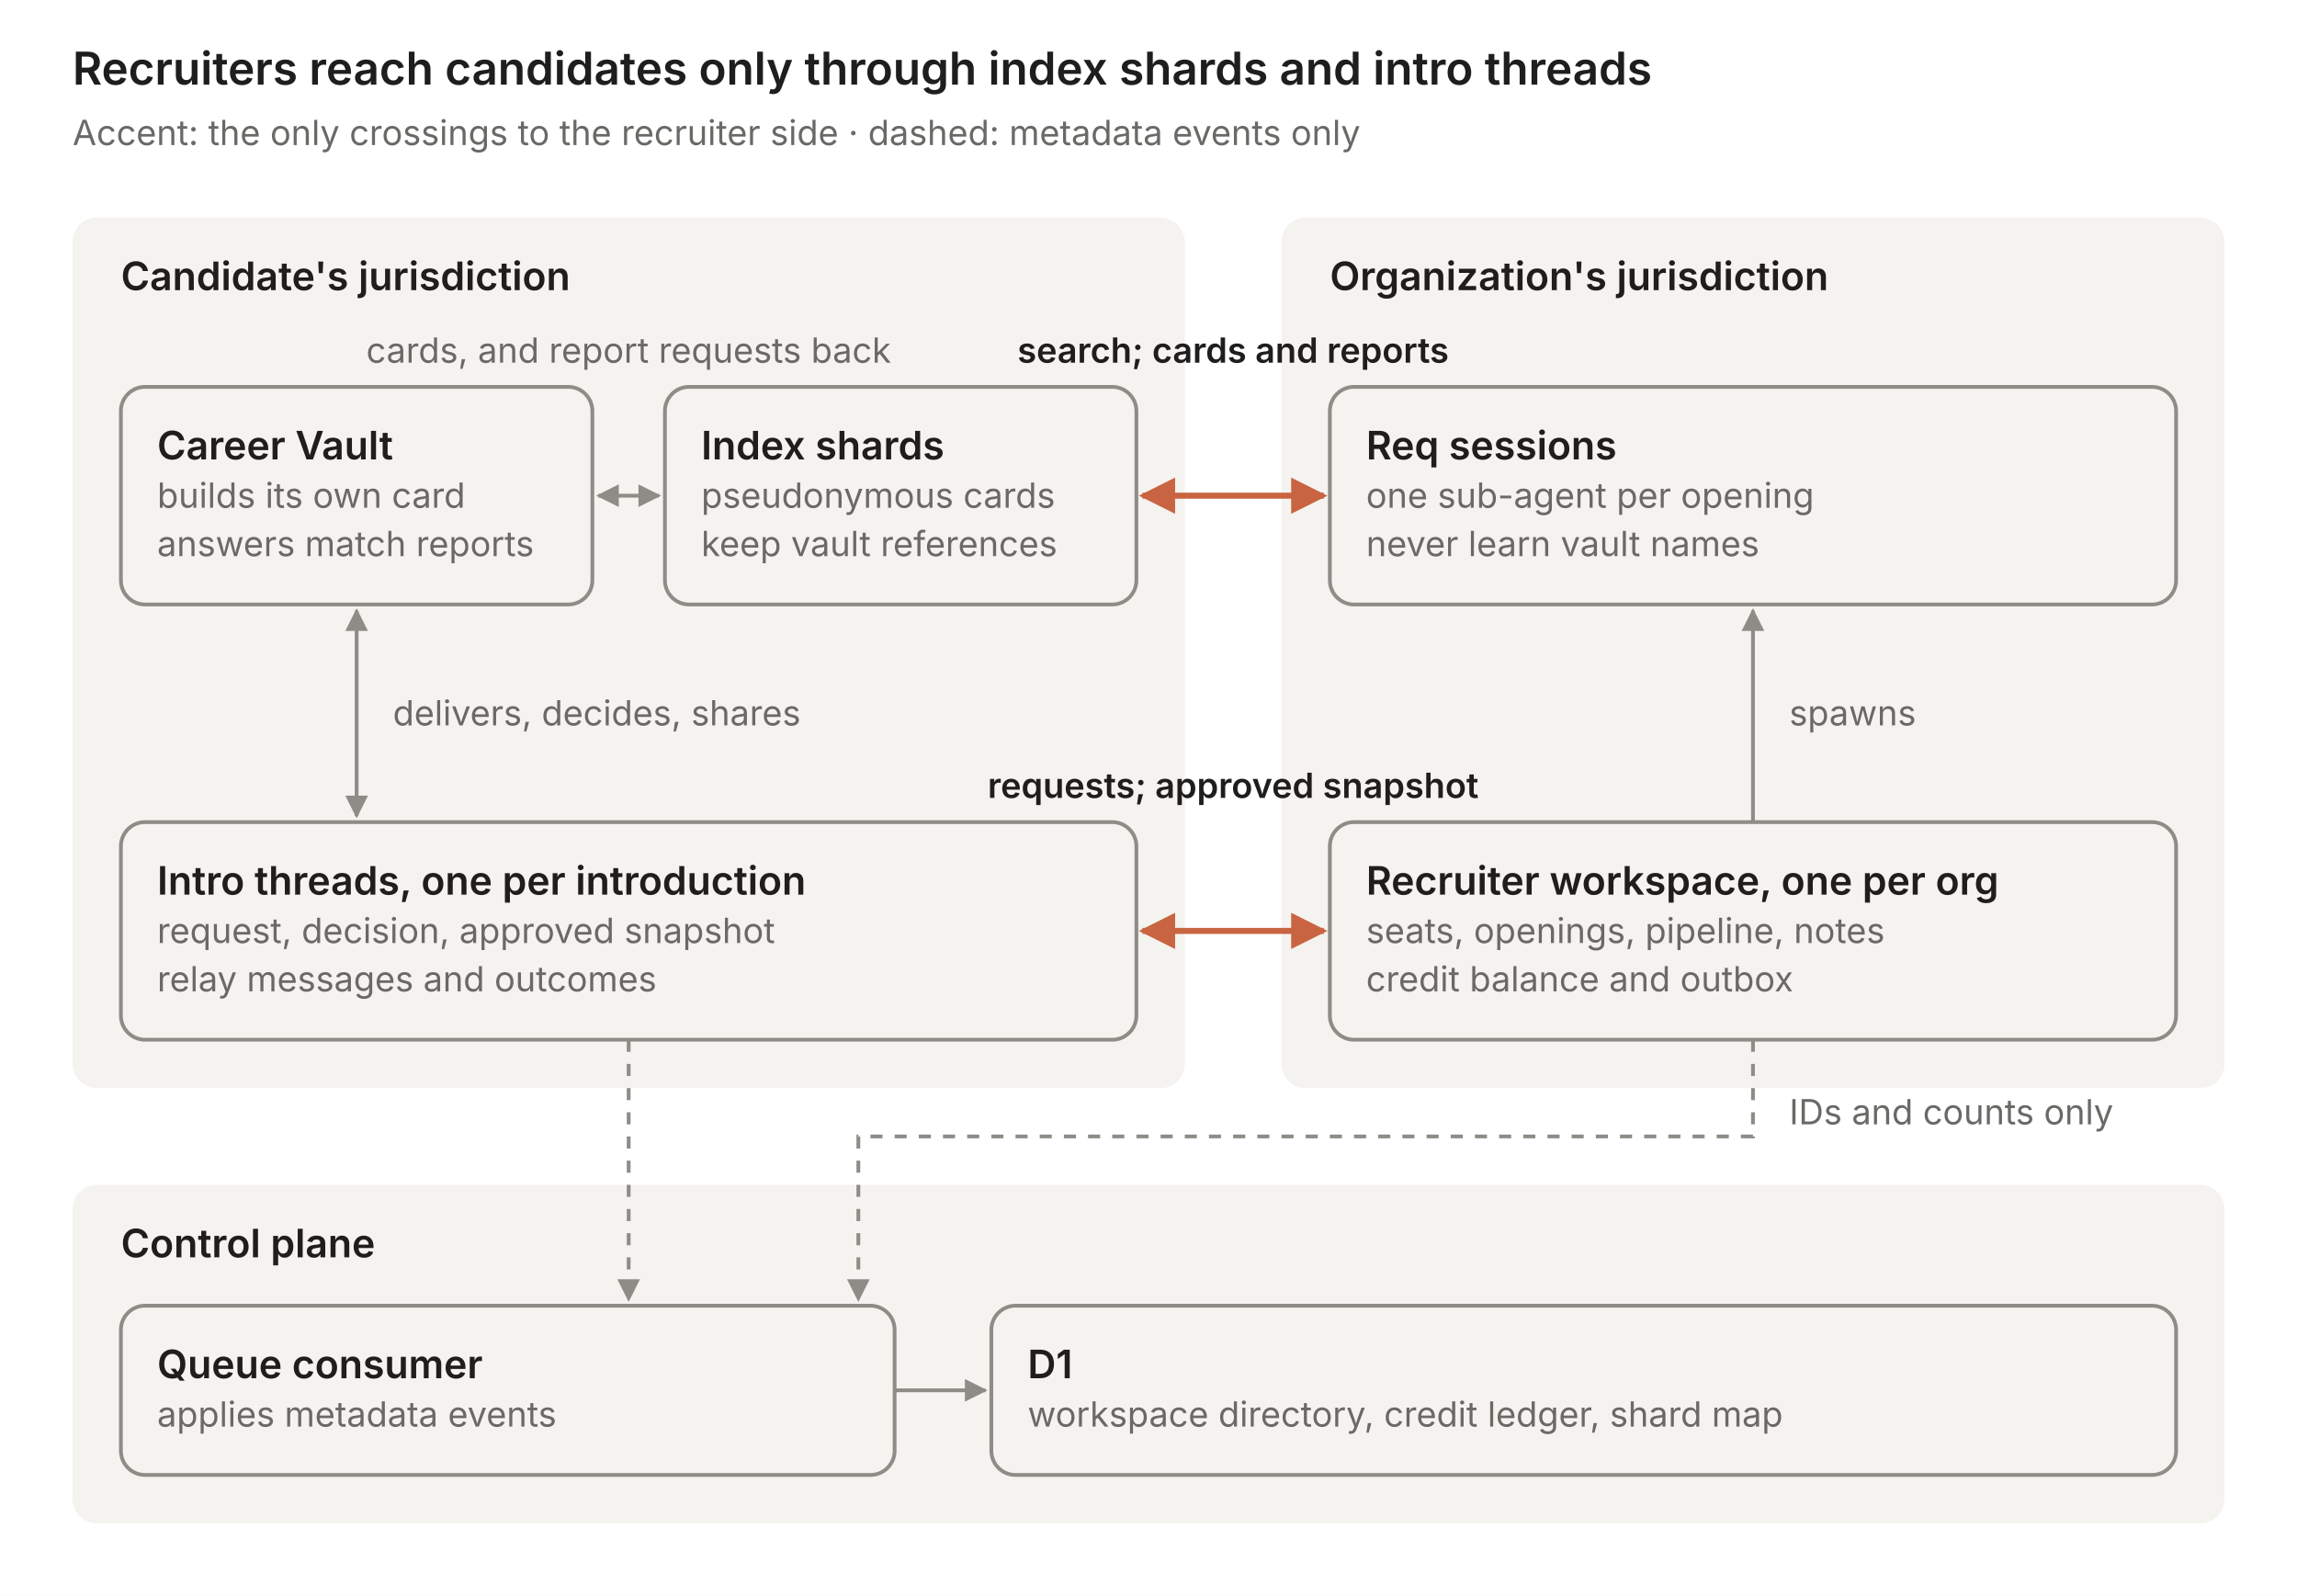
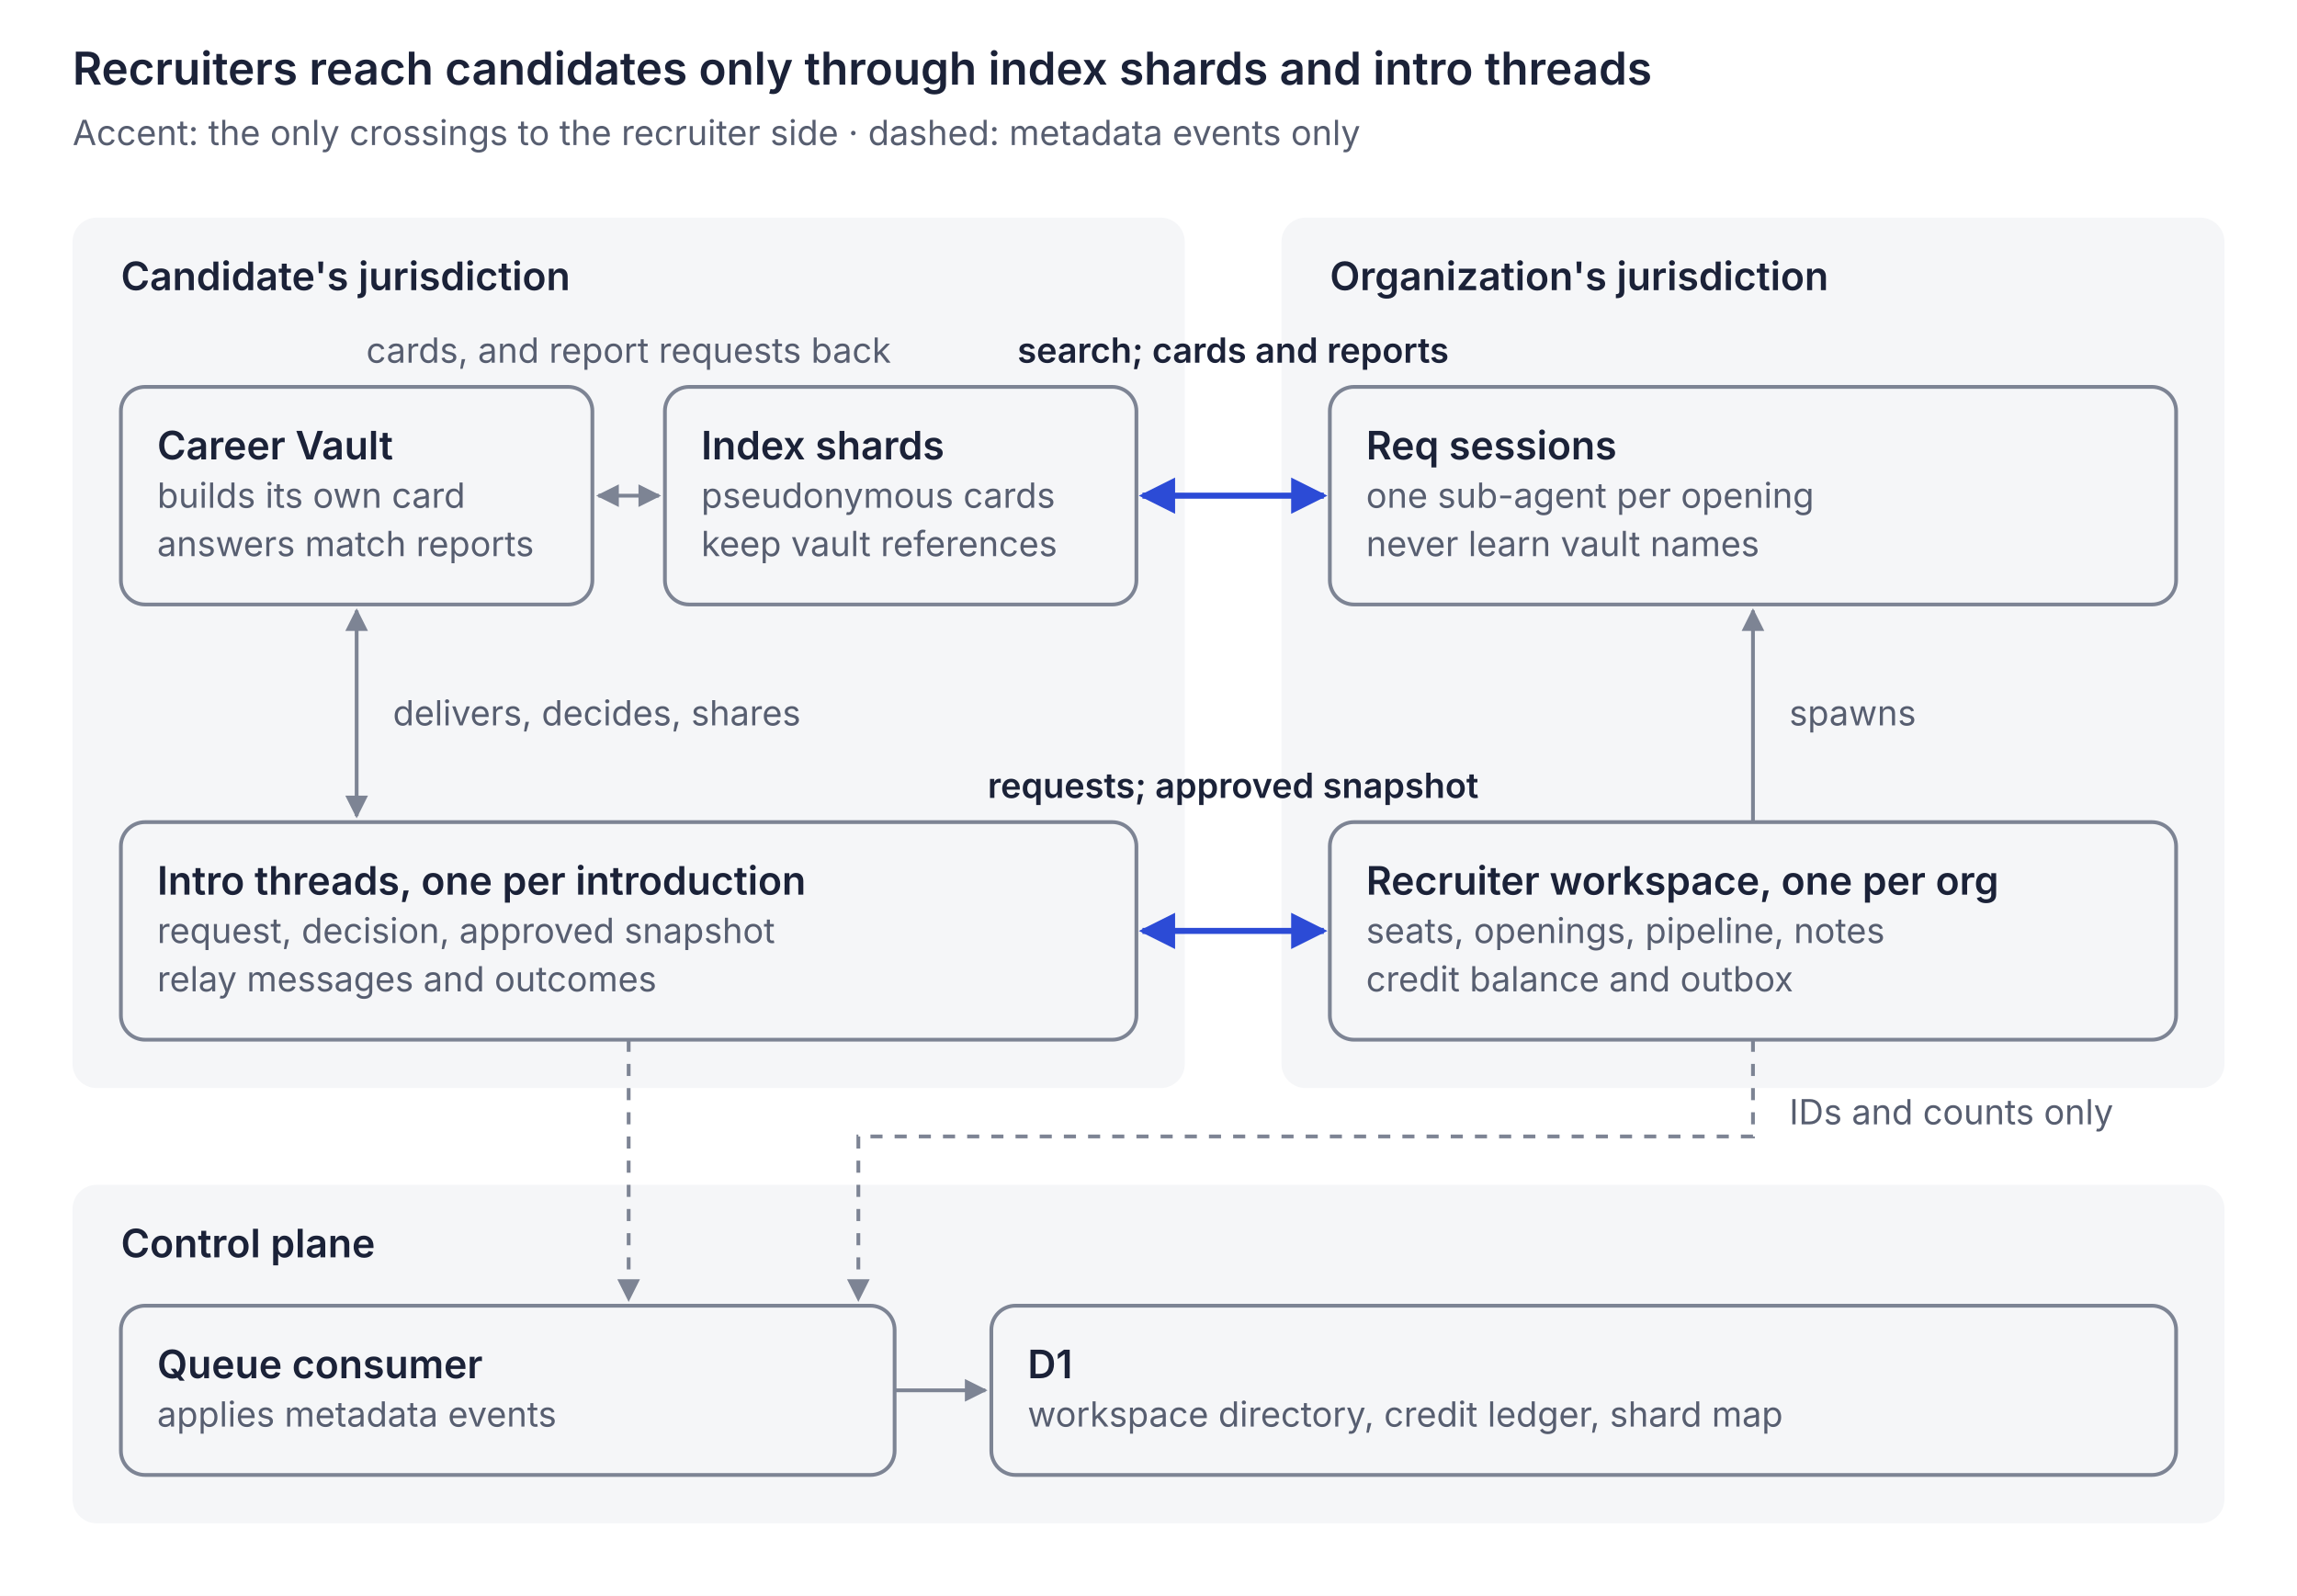
- <svg xmlns="http://www.w3.org/2000/svg" viewBox="0 0 760 528" role="img" aria-label="Recruiters reach candidates only through index shards and intro threads" font-size="13" font-family="Inter, -apple-system, 'Segoe UI', Helvetica, Arial, sans-serif">
+ <svg xmlns="http://www.w3.org/2000/svg" viewBox="0 0 760 528" role="img" aria-label="Recruiters reach candidates only through index shards and intro threads" font-size="13" font-family="'Schibsted Grotesk', Inter, -apple-system, 'Segoe UI', Helvetica, Arial, sans-serif">
  <defs>
    <marker id="mkt-arrow" viewBox="0 0 10 10" refX="9" refY="5" markerWidth="6" markerHeight="6" orient="auto-start-reverse">
-       <path d="M0 0L10 5L0 10z" fill="#8f8c87" />
+       <path d="M0 0L10 5L0 10z" fill="#7d8494" />
    </marker>
    <marker id="mkt-accent-arrow" viewBox="0 0 10 10" refX="9" refY="5" markerWidth="6" markerHeight="6" orient="auto-start-reverse">
-       <path d="M0 0L10 5L0 10z" fill="#c96442" />
+       <path d="M0 0L10 5L0 10z" fill="#2c4bd6" />
    </marker>
  </defs>
  <rect x="0" y="0" width="760" height="528" fill="#ffffff" />
-   <text x="24" y="28" font-size="15" font-weight="600" fill="#1f1e1d">Recruiters reach candidates only through index shards and intro threads</text>
-   <text x="24" y="48" font-size="11.5" fill="#6b6966">Accent: the only crossings to the recruiter side · dashed: metadata events only</text>
+   <text x="24" y="28" font-size="15" font-weight="600" fill="#1b2238">Recruiters reach candidates only through index shards and intro threads</text>
+   <text x="24" y="48" font-size="11.5" fill="#575e70">Accent: the only crossings to the recruiter side · dashed: metadata events only</text>
  <g>
-     <rect x="24" y="72" width="368" height="288" rx="8" fill="#f5f3ef" />
-     <text x="40" y="96" font-weight="600" fill="#1f1e1d">Candidate's jurisdiction</text>
+     <rect x="24" y="72" width="368" height="288" rx="8" fill="#f5f6f8" />
+     <text x="40" y="96" font-weight="600" fill="#1b2238">Candidate's jurisdiction</text>
  </g>
  <g>
-     <rect x="424" y="72" width="312" height="288" rx="8" fill="#f5f3ef" />
-     <text x="440" y="96" font-weight="600" fill="#1f1e1d">Organization's jurisdiction</text>
+     <rect x="424" y="72" width="312" height="288" rx="8" fill="#f5f6f8" />
+     <text x="440" y="96" font-weight="600" fill="#1b2238">Organization's jurisdiction</text>
  </g>
  <g>
-     <rect x="24" y="392" width="712" height="112" rx="8" fill="#f5f3ef" />
-     <text x="40" y="416" font-weight="600" fill="#1f1e1d">Control plane</text>
+     <rect x="24" y="392" width="712" height="112" rx="8" fill="#f5f6f8" />
+     <text x="40" y="416" font-weight="600" fill="#1b2238">Control plane</text>
  </g>
-   <g fill="none" stroke="#8f8c87" stroke-width="1.25">
+   <g fill="none" stroke="#7d8494" stroke-width="1.25">
    <path d="M198 164H218" marker-start="url(#mkt-arrow)" marker-end="url(#mkt-arrow)" />
    <path d="M118 202V270" marker-start="url(#mkt-arrow)" marker-end="url(#mkt-arrow)" />
    <path d="M580 272V202" marker-end="url(#mkt-arrow)" />
    <path d="M296 460H326" marker-end="url(#mkt-arrow)" />
  </g>
-   <g fill="none" stroke="#8f8c87" stroke-width="1.25" stroke-dasharray="4 4">
+   <g fill="none" stroke="#7d8494" stroke-width="1.25" stroke-dasharray="4 4">
    <path d="M208 344V430" marker-end="url(#mkt-arrow)" />
    <path d="M580 344V376H284V430" marker-end="url(#mkt-arrow)" />
  </g>
-   <g fill="none" stroke="#c96442" stroke-width="2">
+   <g fill="none" stroke="#2c4bd6" stroke-width="2">
    <path d="M378 164H438" marker-start="url(#mkt-accent-arrow)" marker-end="url(#mkt-accent-arrow)" />
    <path d="M378 308H438" marker-start="url(#mkt-accent-arrow)" marker-end="url(#mkt-accent-arrow)" />
  </g>
  <g>
-     <rect x="40" y="128" width="156" height="72" rx="8" fill="none" stroke="#8f8c87" stroke-width="1.25" />
-     <text x="52" y="152" font-weight="600" fill="#1f1e1d">Career Vault</text>
-     <text x="52" y="168" font-size="11.5" fill="#6b6966">builds its own card</text>
-     <text x="52" y="184" font-size="11.5" fill="#6b6966">answers match reports</text>
+     <rect x="40" y="128" width="156" height="72" rx="8" fill="none" stroke="#7d8494" stroke-width="1.25" />
+     <text x="52" y="152" font-weight="600" fill="#1b2238">Career Vault</text>
+     <text x="52" y="168" font-size="11.5" fill="#575e70">builds its own card</text>
+     <text x="52" y="184" font-size="11.5" fill="#575e70">answers match reports</text>
  </g>
  <g>
-     <rect x="220" y="128" width="156" height="72" rx="8" fill="none" stroke="#8f8c87" stroke-width="1.25" />
-     <text x="232" y="152" font-weight="600" fill="#1f1e1d">Index shards</text>
-     <text x="232" y="168" font-size="11.5" fill="#6b6966">pseudonymous cards</text>
-     <text x="232" y="184" font-size="11.5" fill="#6b6966">keep vault references</text>
+     <rect x="220" y="128" width="156" height="72" rx="8" fill="none" stroke="#7d8494" stroke-width="1.25" />
+     <text x="232" y="152" font-weight="600" fill="#1b2238">Index shards</text>
+     <text x="232" y="168" font-size="11.5" fill="#575e70">pseudonymous cards</text>
+     <text x="232" y="184" font-size="11.5" fill="#575e70">keep vault references</text>
  </g>
  <g>
-     <rect x="440" y="128" width="280" height="72" rx="8" fill="none" stroke="#8f8c87" stroke-width="1.25" />
-     <text x="452" y="152" font-weight="600" fill="#1f1e1d">Req sessions</text>
-     <text x="452" y="168" font-size="11.5" fill="#6b6966">one sub-agent per opening</text>
-     <text x="452" y="184" font-size="11.5" fill="#6b6966">never learn vault names</text>
+     <rect x="440" y="128" width="280" height="72" rx="8" fill="none" stroke="#7d8494" stroke-width="1.25" />
+     <text x="452" y="152" font-weight="600" fill="#1b2238">Req sessions</text>
+     <text x="452" y="168" font-size="11.5" fill="#575e70">one sub-agent per opening</text>
+     <text x="452" y="184" font-size="11.5" fill="#575e70">never learn vault names</text>
  </g>
  <g>
-     <rect x="40" y="272" width="336" height="72" rx="8" fill="none" stroke="#8f8c87" stroke-width="1.25" />
-     <text x="52" y="296" font-weight="600" fill="#1f1e1d">Intro threads, one per introduction</text>
-     <text x="52" y="312" font-size="11.5" fill="#6b6966">request, decision, approved snapshot</text>
-     <text x="52" y="328" font-size="11.5" fill="#6b6966">relay messages and outcomes</text>
+     <rect x="40" y="272" width="336" height="72" rx="8" fill="none" stroke="#7d8494" stroke-width="1.25" />
+     <text x="52" y="296" font-weight="600" fill="#1b2238">Intro threads, one per introduction</text>
+     <text x="52" y="312" font-size="11.5" fill="#575e70">request, decision, approved snapshot</text>
+     <text x="52" y="328" font-size="11.5" fill="#575e70">relay messages and outcomes</text>
  </g>
  <g>
-     <rect x="440" y="272" width="280" height="72" rx="8" fill="none" stroke="#8f8c87" stroke-width="1.25" />
-     <text x="452" y="296" font-weight="600" fill="#1f1e1d">Recruiter workspace, one per org</text>
-     <text x="452" y="312" font-size="11.5" fill="#6b6966">seats, openings, pipeline, notes</text>
-     <text x="452" y="328" font-size="11.5" fill="#6b6966">credit balance and outbox</text>
+     <rect x="440" y="272" width="280" height="72" rx="8" fill="none" stroke="#7d8494" stroke-width="1.25" />
+     <text x="452" y="296" font-weight="600" fill="#1b2238">Recruiter workspace, one per org</text>
+     <text x="452" y="312" font-size="11.5" fill="#575e70">seats, openings, pipeline, notes</text>
+     <text x="452" y="328" font-size="11.5" fill="#575e70">credit balance and outbox</text>
  </g>
  <g>
-     <rect x="40" y="432" width="256" height="56" rx="8" fill="none" stroke="#8f8c87" stroke-width="1.25" />
-     <text x="52" y="456" font-weight="600" fill="#1f1e1d">Queue consumer</text>
-     <text x="52" y="472" font-size="11.5" fill="#6b6966">applies metadata events</text>
+     <rect x="40" y="432" width="256" height="56" rx="8" fill="none" stroke="#7d8494" stroke-width="1.25" />
+     <text x="52" y="456" font-weight="600" fill="#1b2238">Queue consumer</text>
+     <text x="52" y="472" font-size="11.5" fill="#575e70">applies metadata events</text>
  </g>
  <g>
-     <rect x="328" y="432" width="392" height="56" rx="8" fill="none" stroke="#8f8c87" stroke-width="1.25" />
-     <text x="340" y="456" font-weight="600" fill="#1f1e1d">D1</text>
-     <text x="340" y="472" font-size="11.5" fill="#6b6966">workspace directory, credit ledger, shard map</text>
+     <rect x="328" y="432" width="392" height="56" rx="8" fill="none" stroke="#7d8494" stroke-width="1.25" />
+     <text x="340" y="456" font-weight="600" fill="#1b2238">D1</text>
+     <text x="340" y="472" font-size="11.5" fill="#575e70">workspace directory, credit ledger, shard map</text>
  </g>
  <g>
-     <text x="208" y="120" text-anchor="middle" font-size="11.5" fill="#6b6966">cards, and report requests back</text>
-     <text x="408" y="120" text-anchor="middle" font-size="11.5" font-weight="600" fill="#1f1e1d">search; cards and reports</text>
-     <text x="130" y="240" font-size="11.5" fill="#6b6966">delivers, decides, shares</text>
-     <text x="592" y="240" font-size="11.5" fill="#6b6966">spawns</text>
-     <text x="408" y="264" text-anchor="middle" font-size="11.5" font-weight="600" fill="#1f1e1d">requests; approved snapshot</text>
-     <text x="592" y="372" font-size="11.5" fill="#6b6966">IDs and counts only</text>
+     <text x="208" y="120" text-anchor="middle" font-size="11.5" fill="#575e70">cards, and report requests back</text>
+     <text x="408" y="120" text-anchor="middle" font-size="11.5" font-weight="600" fill="#1b2238">search; cards and reports</text>
+     <text x="130" y="240" font-size="11.5" fill="#575e70">delivers, decides, shares</text>
+     <text x="592" y="240" font-size="11.5" fill="#575e70">spawns</text>
+     <text x="408" y="264" text-anchor="middle" font-size="11.5" font-weight="600" fill="#1b2238">requests; approved snapshot</text>
+     <text x="592" y="372" font-size="11.5" fill="#575e70">IDs and counts only</text>
  </g>
</svg>
